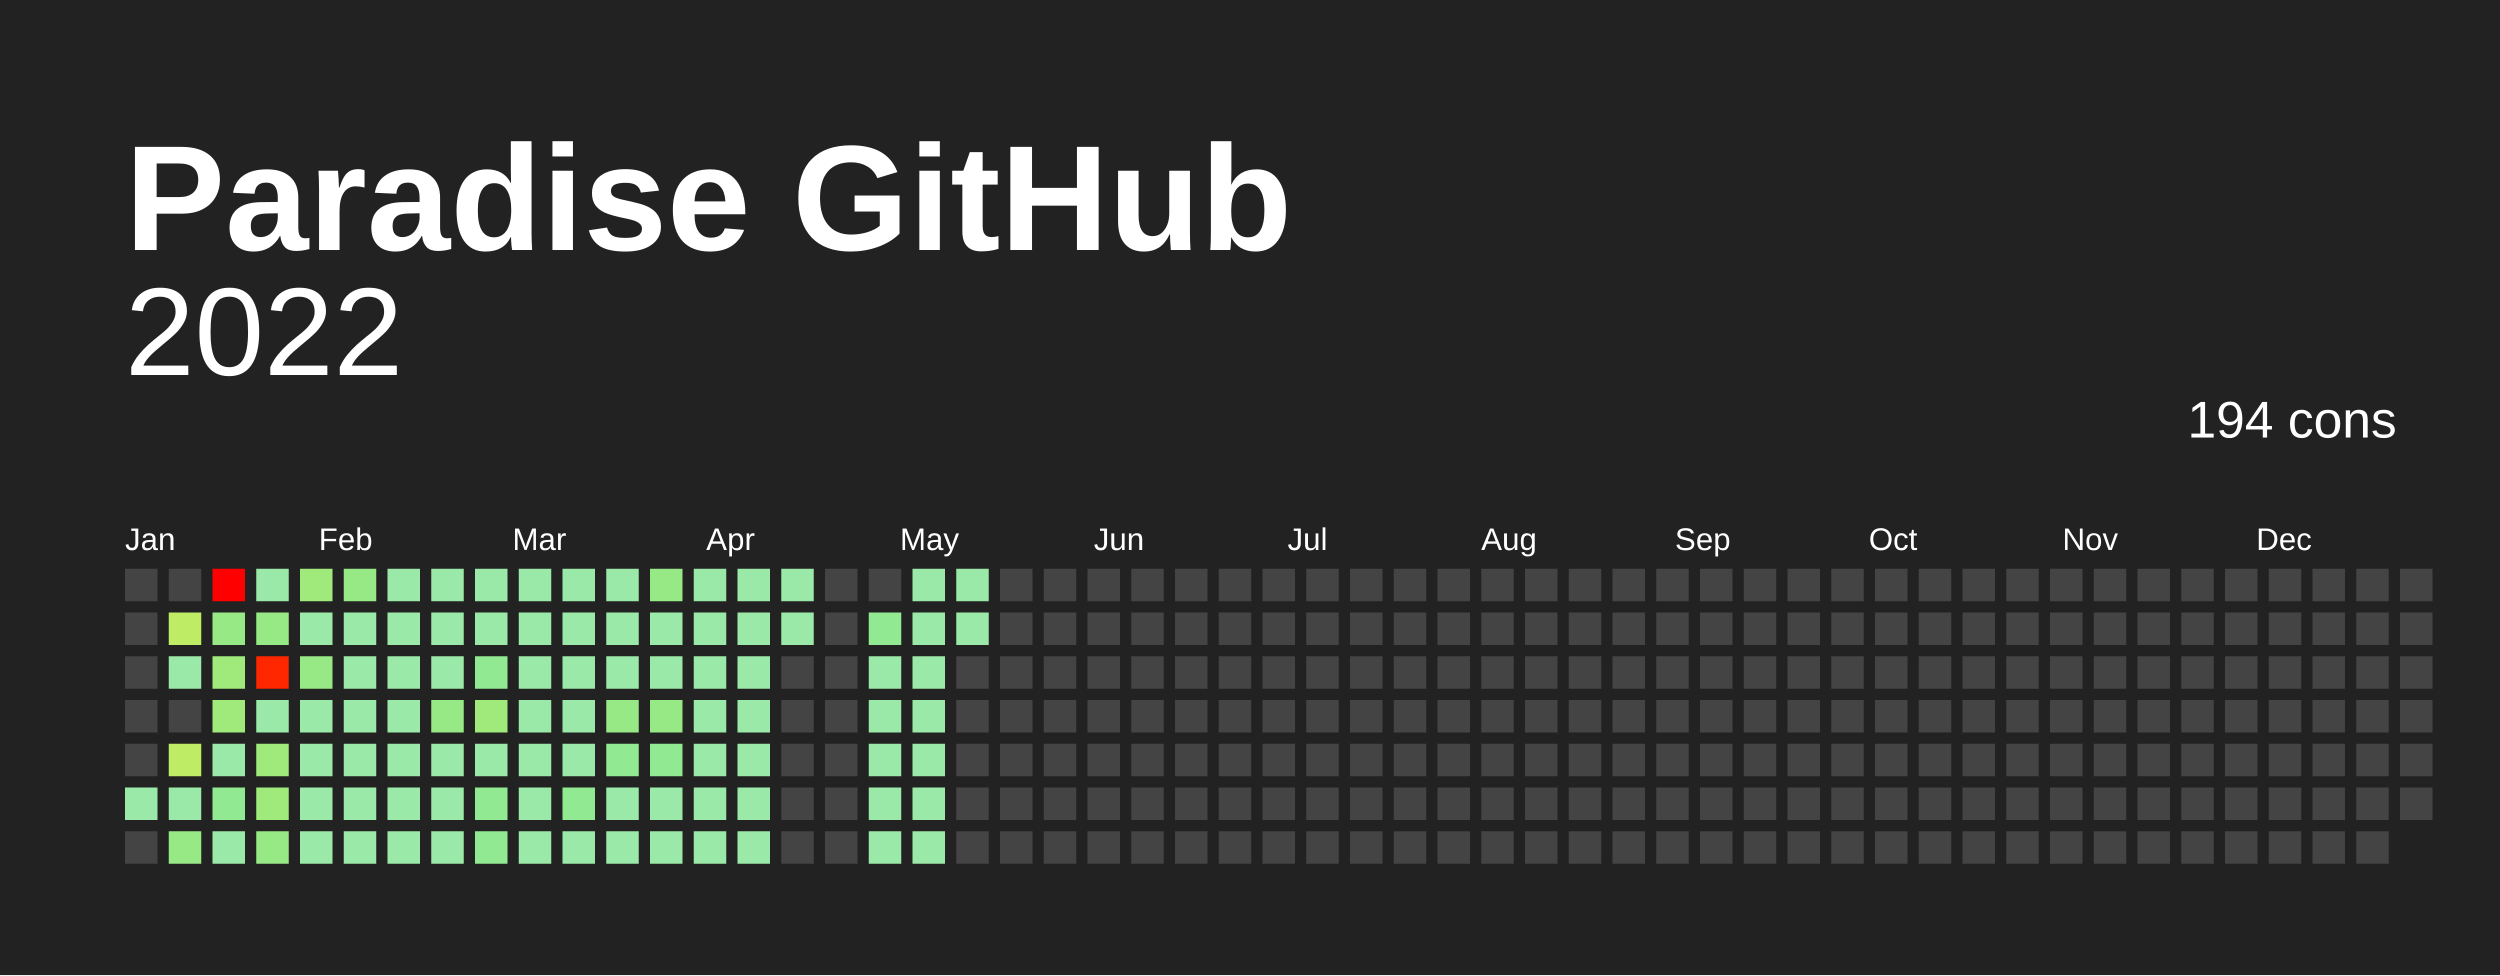
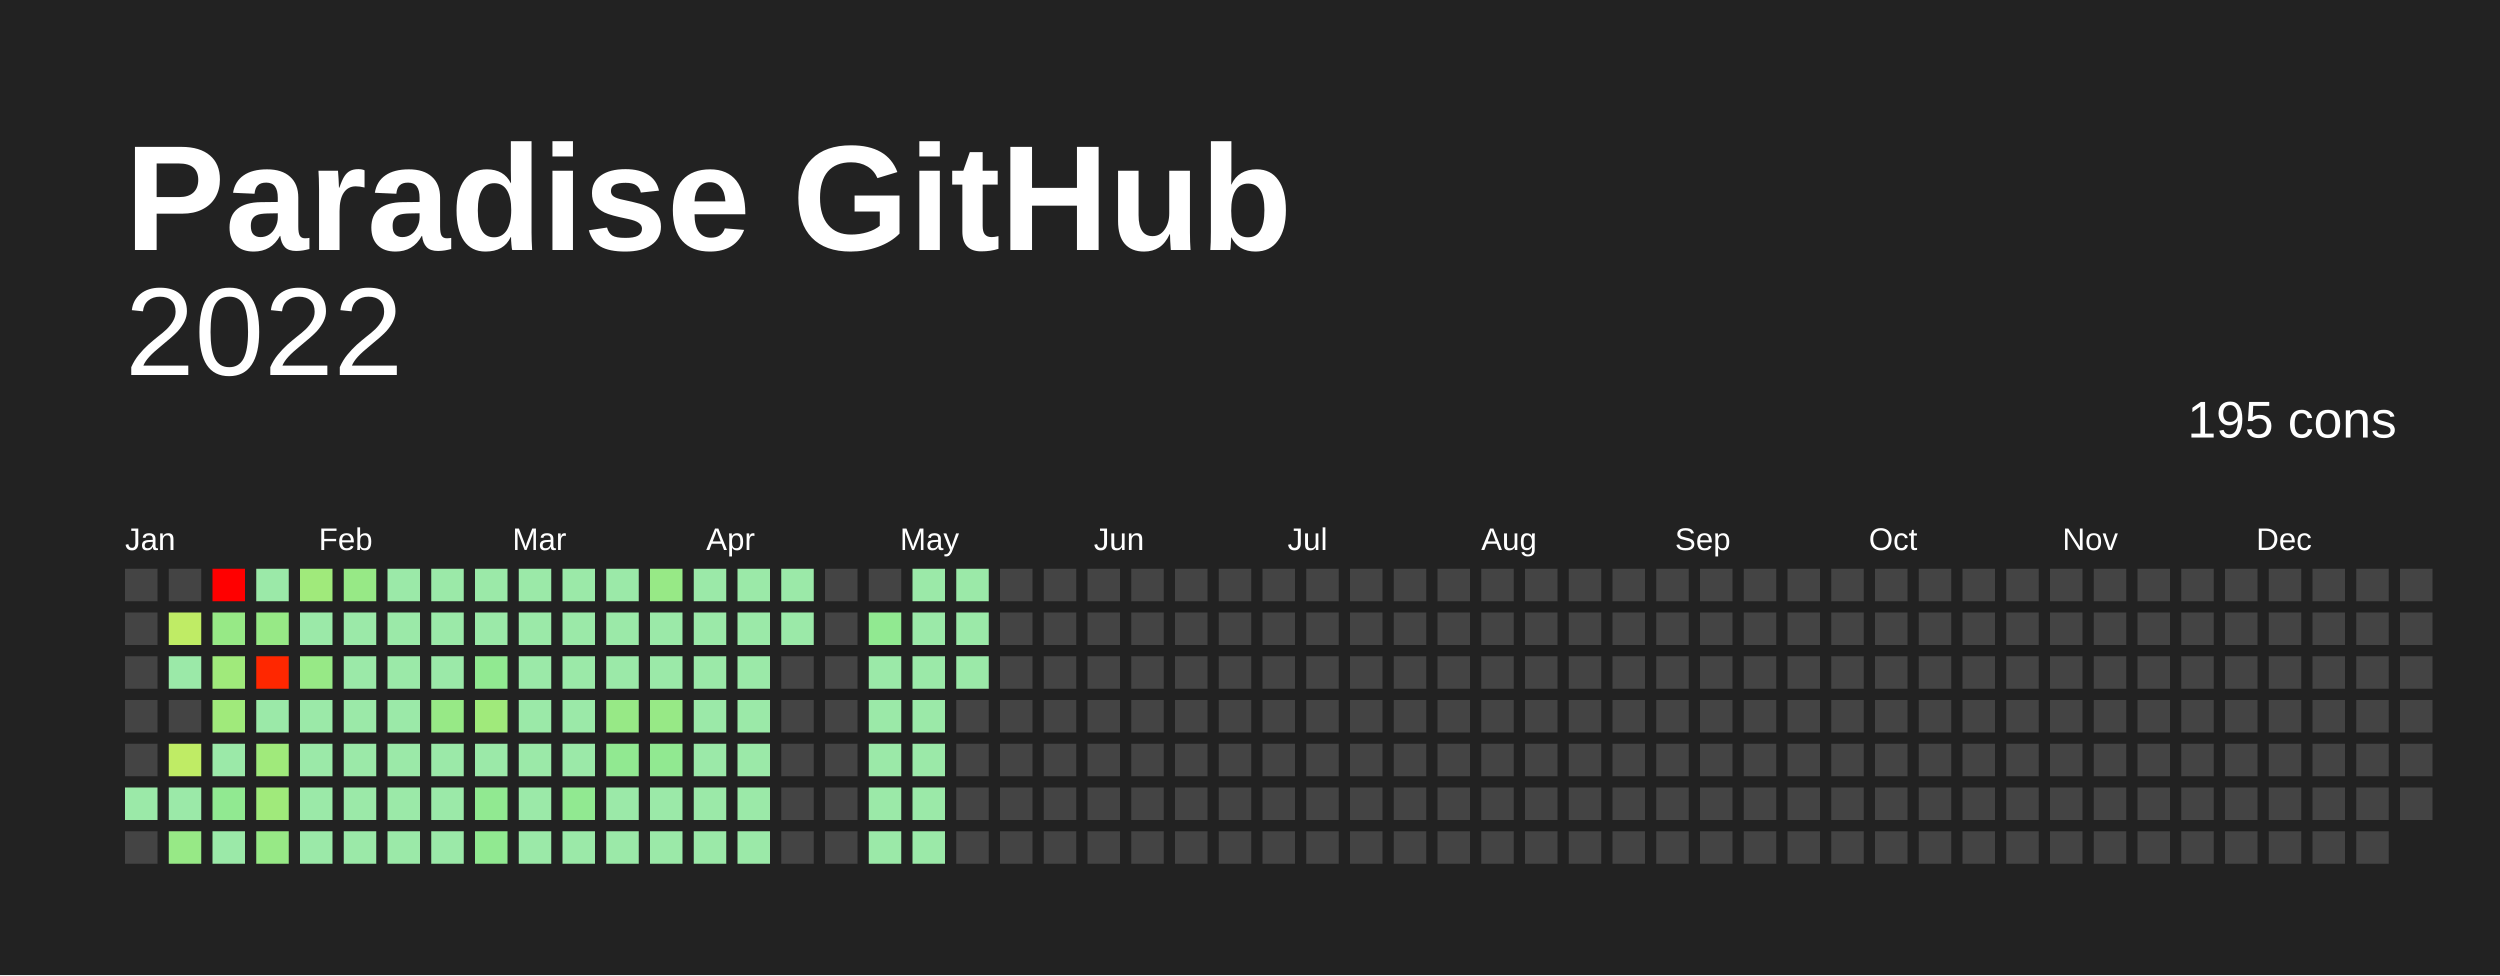
<svg xmlns="http://www.w3.org/2000/svg" baseProfile="full" height="78mm" version="1.1" viewBox="0,0,200,78" width="200mm">
  <defs />
  <rect fill="#222222" height="78" width="200" x="0" y="0" />
  <text fill="#FFFFFF" style="font-size:12px; font-family:Arial; font-weight:bold;" x="10" y="20">Paradise GitHub</text>
  <text alignment-baseline="hanging" fill="#FFFFFF" style="font-size:10.0px; font-family:Arial;" x="10" y="30">2022</text>
-   <text alignment-baseline="hanging" fill="#FFFFFF" style="font-size:4.125px; font-family:Arial;" x="175" y="35">194 cons</text>
+   <text alignment-baseline="hanging" fill="#FFFFFF" style="font-size:4.125px; font-family:Arial;" x="175" y="35">195 cons</text>
  <text fill="#FFFFFF" style="font-size:2.5px; font-family:Arial" x="10.0" y="44">Jan</text>
  <text fill="#FFFFFF" style="font-size:2.5px; font-family:Arial" x="25.5" y="44">Feb</text>
  <text fill="#FFFFFF" style="font-size:2.5px; font-family:Arial" x="41.0" y="44">Mar</text>
  <text fill="#FFFFFF" style="font-size:2.5px; font-family:Arial" x="56.5" y="44">Apr</text>
  <text fill="#FFFFFF" style="font-size:2.5px; font-family:Arial" x="72.0" y="44">May</text>
  <text fill="#FFFFFF" style="font-size:2.5px; font-family:Arial" x="87.5" y="44">Jun</text>
  <text fill="#FFFFFF" style="font-size:2.5px; font-family:Arial" x="103.0" y="44">Jul</text>
  <text fill="#FFFFFF" style="font-size:2.5px; font-family:Arial" x="118.5" y="44">Aug</text>
  <text fill="#FFFFFF" style="font-size:2.5px; font-family:Arial" x="134.0" y="44">Sep</text>
  <text fill="#FFFFFF" style="font-size:2.5px; font-family:Arial" x="149.5" y="44">Oct</text>
  <text fill="#FFFFFF" style="font-size:2.5px; font-family:Arial" x="165.0" y="44">Nov</text>
  <text fill="#FFFFFF" style="font-size:2.5px; font-family:Arial" x="180.5" y="44">Dec</text>
  <rect fill="#444444" height="2.6" width="2.6" x="10.0" y="45.5" />
  <rect fill="#444444" height="2.6" width="2.6" x="10.0" y="49.0" />
  <rect fill="#444444" height="2.6" width="2.6" x="10.0" y="52.5" />
  <rect fill="#444444" height="2.6" width="2.6" x="10.0" y="56.0" />
  <rect fill="#444444" height="2.6" width="2.6" x="10.0" y="59.5" />
  <rect fill="#9be9a8" height="2.6" width="2.6" x="10.0" y="63.0" />
  <rect fill="#444444" height="2.6" width="2.6" x="10.0" y="66.5" />
  <rect fill="#444444" height="2.6" width="2.6" x="13.5" y="45.5" />
  <rect fill="#bfec65" height="2.6" width="2.6" x="13.5" y="49.0" />
  <rect fill="#9be9a8" height="2.6" width="2.6" x="13.5" y="52.5" />
  <rect fill="#444444" height="2.6" width="2.6" x="13.5" y="56.0" />
  <rect fill="#bfec65" height="2.6" width="2.6" x="13.5" y="59.5" />
  <rect fill="#9be9a8" height="2.6" width="2.6" x="13.5" y="63.0" />
  <rect fill="#97e986" height="2.6" width="2.6" x="13.5" y="66.5" />
  <rect fill="red" height="2.6" width="2.6" x="17.0" y="45.5" />
  <rect fill="#97e986" height="2.6" width="2.6" x="17.0" y="49.0" />
  <rect fill="#a0ea7b" height="2.6" width="2.6" x="17.0" y="52.5" />
  <rect fill="#a0ea7b" height="2.6" width="2.6" x="17.0" y="56.0" />
  <rect fill="#9be9a8" height="2.6" width="2.6" x="17.0" y="59.5" />
  <rect fill="#91e991" height="2.6" width="2.6" x="17.0" y="63.0" />
  <rect fill="#9be9a8" height="2.6" width="2.6" x="17.0" y="66.5" />
  <rect fill="#9be9a8" height="2.6" width="2.6" x="20.5" y="45.5" />
  <rect fill="#97e986" height="2.6" width="2.6" x="20.5" y="49.0" />
  <rect fill="#ff2700" height="2.6" width="2.6" x="20.5" y="52.5" />
  <rect fill="#9be9a8" height="2.6" width="2.6" x="20.5" y="56.0" />
  <rect fill="#a0ea7b" height="2.6" width="2.6" x="20.5" y="59.5" />
  <rect fill="#a0ea7b" height="2.6" width="2.6" x="20.5" y="63.0" />
  <rect fill="#97e986" height="2.6" width="2.6" x="20.5" y="66.5" />
  <rect fill="#a0ea7b" height="2.6" width="2.6" x="24.0" y="45.5" />
  <rect fill="#9be9a8" height="2.6" width="2.6" x="24.0" y="49.0" />
  <rect fill="#97e986" height="2.6" width="2.6" x="24.0" y="52.5" />
  <rect fill="#9be9a8" height="2.6" width="2.6" x="24.0" y="56.0" />
  <rect fill="#9be9a8" height="2.6" width="2.6" x="24.0" y="59.5" />
  <rect fill="#9be9a8" height="2.6" width="2.6" x="24.0" y="63.0" />
  <rect fill="#9be9a8" height="2.6" width="2.6" x="24.0" y="66.5" />
  <rect fill="#97e986" height="2.6" width="2.6" x="27.5" y="45.5" />
  <rect fill="#9be9a8" height="2.6" width="2.6" x="27.5" y="49.0" />
  <rect fill="#9be9a8" height="2.6" width="2.6" x="27.5" y="52.5" />
  <rect fill="#9be9a8" height="2.6" width="2.6" x="27.5" y="56.0" />
  <rect fill="#9be9a8" height="2.6" width="2.6" x="27.5" y="59.5" />
  <rect fill="#9be9a8" height="2.6" width="2.6" x="27.5" y="63.0" />
  <rect fill="#9be9a8" height="2.6" width="2.6" x="27.5" y="66.5" />
  <rect fill="#9be9a8" height="2.6" width="2.6" x="31.0" y="45.5" />
  <rect fill="#9be9a8" height="2.6" width="2.6" x="31.0" y="49.0" />
  <rect fill="#9be9a8" height="2.6" width="2.6" x="31.0" y="52.5" />
  <rect fill="#9be9a8" height="2.6" width="2.6" x="31.0" y="56.0" />
  <rect fill="#9be9a8" height="2.6" width="2.6" x="31.0" y="59.5" />
  <rect fill="#9be9a8" height="2.6" width="2.6" x="31.0" y="63.0" />
  <rect fill="#9be9a8" height="2.6" width="2.6" x="31.0" y="66.5" />
  <rect fill="#9be9a8" height="2.6" width="2.6" x="34.5" y="45.5" />
  <rect fill="#9be9a8" height="2.6" width="2.6" x="34.5" y="49.0" />
  <rect fill="#9be9a8" height="2.6" width="2.6" x="34.5" y="52.5" />
  <rect fill="#97e986" height="2.6" width="2.6" x="34.5" y="56.0" />
  <rect fill="#9be9a8" height="2.6" width="2.6" x="34.5" y="59.5" />
  <rect fill="#9be9a8" height="2.6" width="2.6" x="34.5" y="63.0" />
  <rect fill="#9be9a8" height="2.6" width="2.6" x="34.5" y="66.5" />
  <rect fill="#9be9a8" height="2.6" width="2.6" x="38.0" y="45.5" />
  <rect fill="#9be9a8" height="2.6" width="2.6" x="38.0" y="49.0" />
  <rect fill="#91e991" height="2.6" width="2.6" x="38.0" y="52.5" />
  <rect fill="#a0ea7b" height="2.6" width="2.6" x="38.0" y="56.0" />
  <rect fill="#9be9a8" height="2.6" width="2.6" x="38.0" y="59.5" />
  <rect fill="#91e991" height="2.6" width="2.6" x="38.0" y="63.0" />
  <rect fill="#91e991" height="2.6" width="2.6" x="38.0" y="66.5" />
  <rect fill="#9be9a8" height="2.6" width="2.6" x="41.5" y="45.5" />
  <rect fill="#9be9a8" height="2.6" width="2.6" x="41.5" y="49.0" />
  <rect fill="#9be9a8" height="2.6" width="2.6" x="41.5" y="52.5" />
  <rect fill="#9be9a8" height="2.6" width="2.6" x="41.5" y="56.0" />
  <rect fill="#9be9a8" height="2.6" width="2.6" x="41.5" y="59.5" />
  <rect fill="#9be9a8" height="2.6" width="2.6" x="41.5" y="63.0" />
  <rect fill="#9be9a8" height="2.6" width="2.6" x="41.5" y="66.5" />
  <rect fill="#9be9a8" height="2.6" width="2.6" x="45.0" y="45.5" />
  <rect fill="#9be9a8" height="2.6" width="2.6" x="45.0" y="49.0" />
  <rect fill="#9be9a8" height="2.6" width="2.6" x="45.0" y="52.5" />
  <rect fill="#9be9a8" height="2.6" width="2.6" x="45.0" y="56.0" />
  <rect fill="#9be9a8" height="2.6" width="2.6" x="45.0" y="59.5" />
  <rect fill="#91e991" height="2.6" width="2.6" x="45.0" y="63.0" />
  <rect fill="#9be9a8" height="2.6" width="2.6" x="45.0" y="66.5" />
  <rect fill="#9be9a8" height="2.6" width="2.6" x="48.5" y="45.5" />
  <rect fill="#9be9a8" height="2.6" width="2.6" x="48.5" y="49.0" />
  <rect fill="#9be9a8" height="2.6" width="2.6" x="48.5" y="52.5" />
  <rect fill="#97e986" height="2.6" width="2.6" x="48.5" y="56.0" />
  <rect fill="#91e991" height="2.6" width="2.6" x="48.5" y="59.5" />
  <rect fill="#9be9a8" height="2.6" width="2.6" x="48.5" y="63.0" />
  <rect fill="#9be9a8" height="2.6" width="2.6" x="48.5" y="66.5" />
  <rect fill="#97e986" height="2.6" width="2.6" x="52.0" y="45.5" />
  <rect fill="#9be9a8" height="2.6" width="2.6" x="52.0" y="49.0" />
  <rect fill="#9be9a8" height="2.6" width="2.6" x="52.0" y="52.5" />
  <rect fill="#97e986" height="2.6" width="2.6" x="52.0" y="56.0" />
  <rect fill="#91e991" height="2.6" width="2.6" x="52.0" y="59.5" />
  <rect fill="#9be9a8" height="2.6" width="2.6" x="52.0" y="63.0" />
  <rect fill="#9be9a8" height="2.6" width="2.6" x="52.0" y="66.5" />
  <rect fill="#9be9a8" height="2.6" width="2.6" x="55.5" y="45.5" />
  <rect fill="#9be9a8" height="2.6" width="2.6" x="55.5" y="49.0" />
  <rect fill="#9be9a8" height="2.6" width="2.6" x="55.5" y="52.5" />
  <rect fill="#9be9a8" height="2.6" width="2.6" x="55.5" y="56.0" />
  <rect fill="#9be9a8" height="2.6" width="2.6" x="55.5" y="59.5" />
  <rect fill="#9be9a8" height="2.6" width="2.6" x="55.5" y="63.0" />
  <rect fill="#9be9a8" height="2.6" width="2.6" x="55.5" y="66.5" />
  <rect fill="#9be9a8" height="2.6" width="2.6" x="59.0" y="45.5" />
  <rect fill="#9be9a8" height="2.6" width="2.6" x="59.0" y="49.0" />
  <rect fill="#9be9a8" height="2.6" width="2.6" x="59.0" y="52.5" />
  <rect fill="#9be9a8" height="2.6" width="2.6" x="59.0" y="56.0" />
  <rect fill="#9be9a8" height="2.6" width="2.6" x="59.0" y="59.5" />
  <rect fill="#9be9a8" height="2.6" width="2.6" x="59.0" y="63.0" />
  <rect fill="#9be9a8" height="2.6" width="2.6" x="59.0" y="66.5" />
  <rect fill="#9be9a8" height="2.6" width="2.6" x="62.5" y="45.5" />
  <rect fill="#9be9a8" height="2.6" width="2.6" x="62.5" y="49.0" />
  <rect fill="#444444" height="2.6" width="2.6" x="62.5" y="52.5" />
  <rect fill="#444444" height="2.6" width="2.6" x="62.5" y="56.0" />
  <rect fill="#444444" height="2.6" width="2.6" x="62.5" y="59.5" />
  <rect fill="#444444" height="2.6" width="2.6" x="62.5" y="63.0" />
  <rect fill="#444444" height="2.6" width="2.6" x="62.5" y="66.5" />
  <rect fill="#444444" height="2.6" width="2.6" x="66.0" y="45.5" />
  <rect fill="#444444" height="2.6" width="2.6" x="66.0" y="49.0" />
  <rect fill="#444444" height="2.6" width="2.6" x="66.0" y="52.5" />
  <rect fill="#444444" height="2.6" width="2.6" x="66.0" y="56.0" />
  <rect fill="#444444" height="2.6" width="2.6" x="66.0" y="59.5" />
  <rect fill="#444444" height="2.6" width="2.6" x="66.0" y="63.0" />
  <rect fill="#444444" height="2.6" width="2.6" x="66.0" y="66.5" />
  <rect fill="#444444" height="2.6" width="2.6" x="69.5" y="45.5" />
  <rect fill="#91e991" height="2.6" width="2.6" x="69.5" y="49.0" />
  <rect fill="#9be9a8" height="2.6" width="2.6" x="69.5" y="52.5" />
  <rect fill="#9be9a8" height="2.6" width="2.6" x="69.5" y="56.0" />
  <rect fill="#9be9a8" height="2.6" width="2.6" x="69.5" y="59.5" />
  <rect fill="#9be9a8" height="2.6" width="2.6" x="69.5" y="63.0" />
  <rect fill="#9be9a8" height="2.6" width="2.6" x="69.5" y="66.5" />
  <rect fill="#9be9a8" height="2.6" width="2.6" x="73.0" y="45.5" />
  <rect fill="#9be9a8" height="2.6" width="2.6" x="73.0" y="49.0" />
  <rect fill="#9be9a8" height="2.6" width="2.6" x="73.0" y="52.5" />
  <rect fill="#9be9a8" height="2.6" width="2.6" x="73.0" y="56.0" />
  <rect fill="#9be9a8" height="2.6" width="2.6" x="73.0" y="59.5" />
  <rect fill="#9be9a8" height="2.6" width="2.6" x="73.0" y="63.0" />
  <rect fill="#9be9a8" height="2.6" width="2.6" x="73.0" y="66.5" />
  <rect fill="#9be9a8" height="2.6" width="2.6" x="76.5" y="45.5" />
  <rect fill="#9be9a8" height="2.6" width="2.6" x="76.5" y="49.0" />
-   <rect fill="#444444" height="2.6" width="2.6" x="76.5" y="52.5" />
+   <rect fill="#9be9a8" height="2.6" width="2.6" x="76.5" y="52.5" />
  <rect fill="#444444" height="2.6" width="2.6" x="76.5" y="56.0" />
  <rect fill="#444444" height="2.6" width="2.6" x="76.5" y="59.5" />
  <rect fill="#444444" height="2.6" width="2.6" x="76.5" y="63.0" />
  <rect fill="#444444" height="2.6" width="2.6" x="76.5" y="66.5" />
  <rect fill="#444444" height="2.6" width="2.6" x="80.0" y="45.5" />
  <rect fill="#444444" height="2.6" width="2.6" x="80.0" y="49.0" />
  <rect fill="#444444" height="2.6" width="2.6" x="80.0" y="52.5" />
  <rect fill="#444444" height="2.6" width="2.6" x="80.0" y="56.0" />
  <rect fill="#444444" height="2.6" width="2.6" x="80.0" y="59.5" />
  <rect fill="#444444" height="2.6" width="2.6" x="80.0" y="63.0" />
  <rect fill="#444444" height="2.6" width="2.6" x="80.0" y="66.5" />
  <rect fill="#444444" height="2.6" width="2.6" x="83.5" y="45.5" />
  <rect fill="#444444" height="2.6" width="2.6" x="83.5" y="49.0" />
  <rect fill="#444444" height="2.6" width="2.6" x="83.5" y="52.5" />
  <rect fill="#444444" height="2.6" width="2.6" x="83.5" y="56.0" />
  <rect fill="#444444" height="2.6" width="2.6" x="83.5" y="59.5" />
  <rect fill="#444444" height="2.6" width="2.6" x="83.5" y="63.0" />
  <rect fill="#444444" height="2.6" width="2.6" x="83.5" y="66.5" />
  <rect fill="#444444" height="2.6" width="2.6" x="87.0" y="45.5" />
  <rect fill="#444444" height="2.6" width="2.6" x="87.0" y="49.0" />
  <rect fill="#444444" height="2.6" width="2.6" x="87.0" y="52.5" />
  <rect fill="#444444" height="2.6" width="2.6" x="87.0" y="56.0" />
  <rect fill="#444444" height="2.6" width="2.6" x="87.0" y="59.5" />
  <rect fill="#444444" height="2.6" width="2.6" x="87.0" y="63.0" />
  <rect fill="#444444" height="2.6" width="2.6" x="87.0" y="66.5" />
  <rect fill="#444444" height="2.6" width="2.6" x="90.5" y="45.5" />
  <rect fill="#444444" height="2.6" width="2.6" x="90.5" y="49.0" />
  <rect fill="#444444" height="2.6" width="2.6" x="90.5" y="52.5" />
  <rect fill="#444444" height="2.6" width="2.6" x="90.5" y="56.0" />
  <rect fill="#444444" height="2.6" width="2.6" x="90.5" y="59.5" />
  <rect fill="#444444" height="2.6" width="2.6" x="90.5" y="63.0" />
  <rect fill="#444444" height="2.6" width="2.6" x="90.5" y="66.5" />
  <rect fill="#444444" height="2.6" width="2.6" x="94.0" y="45.5" />
  <rect fill="#444444" height="2.6" width="2.6" x="94.0" y="49.0" />
  <rect fill="#444444" height="2.6" width="2.6" x="94.0" y="52.5" />
  <rect fill="#444444" height="2.6" width="2.6" x="94.0" y="56.0" />
  <rect fill="#444444" height="2.6" width="2.6" x="94.0" y="59.5" />
  <rect fill="#444444" height="2.6" width="2.6" x="94.0" y="63.0" />
  <rect fill="#444444" height="2.6" width="2.6" x="94.0" y="66.5" />
  <rect fill="#444444" height="2.6" width="2.6" x="97.5" y="45.5" />
  <rect fill="#444444" height="2.6" width="2.6" x="97.5" y="49.0" />
  <rect fill="#444444" height="2.6" width="2.6" x="97.5" y="52.5" />
  <rect fill="#444444" height="2.6" width="2.6" x="97.5" y="56.0" />
  <rect fill="#444444" height="2.6" width="2.6" x="97.5" y="59.5" />
  <rect fill="#444444" height="2.6" width="2.6" x="97.5" y="63.0" />
  <rect fill="#444444" height="2.6" width="2.6" x="97.5" y="66.5" />
  <rect fill="#444444" height="2.6" width="2.6" x="101.0" y="45.5" />
  <rect fill="#444444" height="2.6" width="2.6" x="101.0" y="49.0" />
  <rect fill="#444444" height="2.6" width="2.6" x="101.0" y="52.5" />
  <rect fill="#444444" height="2.6" width="2.6" x="101.0" y="56.0" />
  <rect fill="#444444" height="2.6" width="2.6" x="101.0" y="59.5" />
  <rect fill="#444444" height="2.6" width="2.6" x="101.0" y="63.0" />
  <rect fill="#444444" height="2.6" width="2.6" x="101.0" y="66.5" />
  <rect fill="#444444" height="2.6" width="2.6" x="104.5" y="45.5" />
  <rect fill="#444444" height="2.6" width="2.6" x="104.5" y="49.0" />
  <rect fill="#444444" height="2.6" width="2.6" x="104.5" y="52.5" />
  <rect fill="#444444" height="2.6" width="2.6" x="104.5" y="56.0" />
  <rect fill="#444444" height="2.6" width="2.6" x="104.5" y="59.5" />
  <rect fill="#444444" height="2.6" width="2.6" x="104.5" y="63.0" />
  <rect fill="#444444" height="2.6" width="2.6" x="104.5" y="66.5" />
  <rect fill="#444444" height="2.6" width="2.6" x="108.0" y="45.5" />
  <rect fill="#444444" height="2.6" width="2.6" x="108.0" y="49.0" />
  <rect fill="#444444" height="2.6" width="2.6" x="108.0" y="52.5" />
  <rect fill="#444444" height="2.6" width="2.6" x="108.0" y="56.0" />
  <rect fill="#444444" height="2.6" width="2.6" x="108.0" y="59.5" />
  <rect fill="#444444" height="2.6" width="2.6" x="108.0" y="63.0" />
  <rect fill="#444444" height="2.6" width="2.6" x="108.0" y="66.5" />
  <rect fill="#444444" height="2.6" width="2.6" x="111.5" y="45.5" />
  <rect fill="#444444" height="2.6" width="2.6" x="111.5" y="49.0" />
  <rect fill="#444444" height="2.6" width="2.6" x="111.5" y="52.5" />
  <rect fill="#444444" height="2.6" width="2.6" x="111.5" y="56.0" />
  <rect fill="#444444" height="2.6" width="2.6" x="111.5" y="59.5" />
  <rect fill="#444444" height="2.6" width="2.6" x="111.5" y="63.0" />
  <rect fill="#444444" height="2.6" width="2.6" x="111.5" y="66.5" />
  <rect fill="#444444" height="2.6" width="2.6" x="115.0" y="45.5" />
  <rect fill="#444444" height="2.6" width="2.6" x="115.0" y="49.0" />
  <rect fill="#444444" height="2.6" width="2.6" x="115.0" y="52.5" />
  <rect fill="#444444" height="2.6" width="2.6" x="115.0" y="56.0" />
  <rect fill="#444444" height="2.6" width="2.6" x="115.0" y="59.5" />
  <rect fill="#444444" height="2.6" width="2.6" x="115.0" y="63.0" />
  <rect fill="#444444" height="2.6" width="2.6" x="115.0" y="66.5" />
  <rect fill="#444444" height="2.6" width="2.6" x="118.5" y="45.5" />
  <rect fill="#444444" height="2.6" width="2.6" x="118.5" y="49.0" />
  <rect fill="#444444" height="2.6" width="2.6" x="118.5" y="52.5" />
  <rect fill="#444444" height="2.6" width="2.6" x="118.5" y="56.0" />
  <rect fill="#444444" height="2.6" width="2.6" x="118.5" y="59.5" />
  <rect fill="#444444" height="2.6" width="2.6" x="118.5" y="63.0" />
  <rect fill="#444444" height="2.6" width="2.6" x="118.5" y="66.5" />
  <rect fill="#444444" height="2.6" width="2.6" x="122.0" y="45.5" />
  <rect fill="#444444" height="2.6" width="2.6" x="122.0" y="49.0" />
  <rect fill="#444444" height="2.6" width="2.6" x="122.0" y="52.5" />
  <rect fill="#444444" height="2.6" width="2.6" x="122.0" y="56.0" />
  <rect fill="#444444" height="2.6" width="2.6" x="122.0" y="59.5" />
  <rect fill="#444444" height="2.6" width="2.6" x="122.0" y="63.0" />
  <rect fill="#444444" height="2.6" width="2.6" x="122.0" y="66.5" />
  <rect fill="#444444" height="2.6" width="2.6" x="125.5" y="45.5" />
  <rect fill="#444444" height="2.6" width="2.6" x="125.5" y="49.0" />
  <rect fill="#444444" height="2.6" width="2.6" x="125.5" y="52.5" />
  <rect fill="#444444" height="2.6" width="2.6" x="125.5" y="56.0" />
  <rect fill="#444444" height="2.6" width="2.6" x="125.5" y="59.5" />
  <rect fill="#444444" height="2.6" width="2.6" x="125.5" y="63.0" />
  <rect fill="#444444" height="2.6" width="2.6" x="125.5" y="66.5" />
  <rect fill="#444444" height="2.6" width="2.6" x="129.0" y="45.5" />
  <rect fill="#444444" height="2.6" width="2.6" x="129.0" y="49.0" />
  <rect fill="#444444" height="2.6" width="2.6" x="129.0" y="52.5" />
  <rect fill="#444444" height="2.6" width="2.6" x="129.0" y="56.0" />
  <rect fill="#444444" height="2.6" width="2.6" x="129.0" y="59.5" />
  <rect fill="#444444" height="2.6" width="2.6" x="129.0" y="63.0" />
  <rect fill="#444444" height="2.6" width="2.6" x="129.0" y="66.5" />
  <rect fill="#444444" height="2.6" width="2.6" x="132.5" y="45.5" />
  <rect fill="#444444" height="2.6" width="2.6" x="132.5" y="49.0" />
  <rect fill="#444444" height="2.6" width="2.6" x="132.5" y="52.5" />
  <rect fill="#444444" height="2.6" width="2.6" x="132.5" y="56.0" />
  <rect fill="#444444" height="2.6" width="2.6" x="132.5" y="59.5" />
  <rect fill="#444444" height="2.6" width="2.6" x="132.5" y="63.0" />
  <rect fill="#444444" height="2.6" width="2.6" x="132.5" y="66.5" />
  <rect fill="#444444" height="2.6" width="2.6" x="136.0" y="45.5" />
  <rect fill="#444444" height="2.6" width="2.6" x="136.0" y="49.0" />
  <rect fill="#444444" height="2.6" width="2.6" x="136.0" y="52.5" />
  <rect fill="#444444" height="2.6" width="2.6" x="136.0" y="56.0" />
  <rect fill="#444444" height="2.6" width="2.6" x="136.0" y="59.5" />
  <rect fill="#444444" height="2.6" width="2.6" x="136.0" y="63.0" />
  <rect fill="#444444" height="2.6" width="2.6" x="136.0" y="66.5" />
  <rect fill="#444444" height="2.6" width="2.6" x="139.5" y="45.5" />
  <rect fill="#444444" height="2.6" width="2.6" x="139.5" y="49.0" />
  <rect fill="#444444" height="2.6" width="2.6" x="139.5" y="52.5" />
  <rect fill="#444444" height="2.6" width="2.6" x="139.5" y="56.0" />
  <rect fill="#444444" height="2.6" width="2.6" x="139.5" y="59.5" />
  <rect fill="#444444" height="2.6" width="2.6" x="139.5" y="63.0" />
  <rect fill="#444444" height="2.6" width="2.6" x="139.5" y="66.5" />
  <rect fill="#444444" height="2.6" width="2.6" x="143.0" y="45.5" />
  <rect fill="#444444" height="2.6" width="2.6" x="143.0" y="49.0" />
  <rect fill="#444444" height="2.6" width="2.6" x="143.0" y="52.5" />
  <rect fill="#444444" height="2.6" width="2.6" x="143.0" y="56.0" />
  <rect fill="#444444" height="2.6" width="2.6" x="143.0" y="59.5" />
  <rect fill="#444444" height="2.6" width="2.6" x="143.0" y="63.0" />
  <rect fill="#444444" height="2.6" width="2.6" x="143.0" y="66.5" />
  <rect fill="#444444" height="2.6" width="2.6" x="146.5" y="45.5" />
  <rect fill="#444444" height="2.6" width="2.6" x="146.5" y="49.0" />
  <rect fill="#444444" height="2.6" width="2.6" x="146.5" y="52.5" />
  <rect fill="#444444" height="2.6" width="2.6" x="146.5" y="56.0" />
  <rect fill="#444444" height="2.6" width="2.6" x="146.5" y="59.5" />
  <rect fill="#444444" height="2.6" width="2.6" x="146.5" y="63.0" />
  <rect fill="#444444" height="2.6" width="2.6" x="146.5" y="66.5" />
  <rect fill="#444444" height="2.6" width="2.6" x="150.0" y="45.5" />
  <rect fill="#444444" height="2.6" width="2.6" x="150.0" y="49.0" />
  <rect fill="#444444" height="2.6" width="2.6" x="150.0" y="52.5" />
  <rect fill="#444444" height="2.6" width="2.6" x="150.0" y="56.0" />
  <rect fill="#444444" height="2.6" width="2.6" x="150.0" y="59.5" />
  <rect fill="#444444" height="2.6" width="2.6" x="150.0" y="63.0" />
  <rect fill="#444444" height="2.6" width="2.6" x="150.0" y="66.5" />
  <rect fill="#444444" height="2.6" width="2.6" x="153.5" y="45.5" />
  <rect fill="#444444" height="2.6" width="2.6" x="153.5" y="49.0" />
  <rect fill="#444444" height="2.6" width="2.6" x="153.5" y="52.5" />
  <rect fill="#444444" height="2.6" width="2.6" x="153.5" y="56.0" />
  <rect fill="#444444" height="2.6" width="2.6" x="153.5" y="59.5" />
  <rect fill="#444444" height="2.6" width="2.6" x="153.5" y="63.0" />
  <rect fill="#444444" height="2.6" width="2.6" x="153.5" y="66.5" />
  <rect fill="#444444" height="2.6" width="2.6" x="157.0" y="45.5" />
  <rect fill="#444444" height="2.6" width="2.6" x="157.0" y="49.0" />
  <rect fill="#444444" height="2.6" width="2.6" x="157.0" y="52.5" />
  <rect fill="#444444" height="2.6" width="2.6" x="157.0" y="56.0" />
  <rect fill="#444444" height="2.6" width="2.6" x="157.0" y="59.5" />
  <rect fill="#444444" height="2.6" width="2.6" x="157.0" y="63.0" />
  <rect fill="#444444" height="2.6" width="2.6" x="157.0" y="66.5" />
  <rect fill="#444444" height="2.6" width="2.6" x="160.5" y="45.5" />
  <rect fill="#444444" height="2.6" width="2.6" x="160.5" y="49.0" />
  <rect fill="#444444" height="2.6" width="2.6" x="160.5" y="52.5" />
  <rect fill="#444444" height="2.6" width="2.6" x="160.5" y="56.0" />
  <rect fill="#444444" height="2.6" width="2.6" x="160.5" y="59.5" />
  <rect fill="#444444" height="2.6" width="2.6" x="160.5" y="63.0" />
  <rect fill="#444444" height="2.6" width="2.6" x="160.5" y="66.5" />
  <rect fill="#444444" height="2.6" width="2.6" x="164.0" y="45.5" />
  <rect fill="#444444" height="2.6" width="2.6" x="164.0" y="49.0" />
  <rect fill="#444444" height="2.6" width="2.6" x="164.0" y="52.5" />
  <rect fill="#444444" height="2.6" width="2.6" x="164.0" y="56.0" />
  <rect fill="#444444" height="2.6" width="2.6" x="164.0" y="59.5" />
  <rect fill="#444444" height="2.6" width="2.6" x="164.0" y="63.0" />
  <rect fill="#444444" height="2.6" width="2.6" x="164.0" y="66.5" />
  <rect fill="#444444" height="2.6" width="2.6" x="167.5" y="45.5" />
  <rect fill="#444444" height="2.6" width="2.6" x="167.5" y="49.0" />
  <rect fill="#444444" height="2.6" width="2.6" x="167.5" y="52.5" />
  <rect fill="#444444" height="2.6" width="2.6" x="167.5" y="56.0" />
  <rect fill="#444444" height="2.6" width="2.6" x="167.5" y="59.5" />
  <rect fill="#444444" height="2.6" width="2.6" x="167.5" y="63.0" />
  <rect fill="#444444" height="2.6" width="2.6" x="167.5" y="66.5" />
  <rect fill="#444444" height="2.6" width="2.6" x="171.0" y="45.5" />
  <rect fill="#444444" height="2.6" width="2.6" x="171.0" y="49.0" />
  <rect fill="#444444" height="2.6" width="2.6" x="171.0" y="52.5" />
  <rect fill="#444444" height="2.6" width="2.6" x="171.0" y="56.0" />
  <rect fill="#444444" height="2.6" width="2.6" x="171.0" y="59.5" />
  <rect fill="#444444" height="2.6" width="2.6" x="171.0" y="63.0" />
  <rect fill="#444444" height="2.6" width="2.6" x="171.0" y="66.5" />
  <rect fill="#444444" height="2.6" width="2.6" x="174.5" y="45.5" />
  <rect fill="#444444" height="2.6" width="2.6" x="174.5" y="49.0" />
  <rect fill="#444444" height="2.6" width="2.6" x="174.5" y="52.5" />
  <rect fill="#444444" height="2.6" width="2.6" x="174.5" y="56.0" />
  <rect fill="#444444" height="2.6" width="2.6" x="174.5" y="59.5" />
  <rect fill="#444444" height="2.6" width="2.6" x="174.5" y="63.0" />
  <rect fill="#444444" height="2.6" width="2.6" x="174.5" y="66.5" />
  <rect fill="#444444" height="2.6" width="2.6" x="178.0" y="45.5" />
  <rect fill="#444444" height="2.6" width="2.6" x="178.0" y="49.0" />
  <rect fill="#444444" height="2.6" width="2.6" x="178.0" y="52.5" />
  <rect fill="#444444" height="2.6" width="2.6" x="178.0" y="56.0" />
  <rect fill="#444444" height="2.6" width="2.6" x="178.0" y="59.5" />
  <rect fill="#444444" height="2.6" width="2.6" x="178.0" y="63.0" />
  <rect fill="#444444" height="2.6" width="2.6" x="178.0" y="66.5" />
  <rect fill="#444444" height="2.6" width="2.6" x="181.5" y="45.5" />
  <rect fill="#444444" height="2.6" width="2.6" x="181.5" y="49.0" />
  <rect fill="#444444" height="2.6" width="2.6" x="181.5" y="52.5" />
  <rect fill="#444444" height="2.6" width="2.6" x="181.5" y="56.0" />
  <rect fill="#444444" height="2.6" width="2.6" x="181.5" y="59.5" />
  <rect fill="#444444" height="2.6" width="2.6" x="181.5" y="63.0" />
  <rect fill="#444444" height="2.6" width="2.6" x="181.5" y="66.5" />
  <rect fill="#444444" height="2.6" width="2.6" x="185.0" y="45.5" />
  <rect fill="#444444" height="2.6" width="2.6" x="185.0" y="49.0" />
  <rect fill="#444444" height="2.6" width="2.6" x="185.0" y="52.5" />
  <rect fill="#444444" height="2.6" width="2.6" x="185.0" y="56.0" />
  <rect fill="#444444" height="2.6" width="2.6" x="185.0" y="59.5" />
  <rect fill="#444444" height="2.6" width="2.6" x="185.0" y="63.0" />
  <rect fill="#444444" height="2.6" width="2.6" x="185.0" y="66.5" />
  <rect fill="#444444" height="2.6" width="2.6" x="188.5" y="45.5" />
  <rect fill="#444444" height="2.6" width="2.6" x="188.5" y="49.0" />
  <rect fill="#444444" height="2.6" width="2.6" x="188.5" y="52.5" />
  <rect fill="#444444" height="2.6" width="2.6" x="188.5" y="56.0" />
  <rect fill="#444444" height="2.6" width="2.6" x="188.5" y="59.5" />
  <rect fill="#444444" height="2.6" width="2.6" x="188.5" y="63.0" />
  <rect fill="#444444" height="2.6" width="2.6" x="188.5" y="66.5" />
  <rect fill="#444444" height="2.6" width="2.6" x="192.0" y="45.5" />
  <rect fill="#444444" height="2.6" width="2.6" x="192.0" y="49.0" />
  <rect fill="#444444" height="2.6" width="2.6" x="192.0" y="52.5" />
  <rect fill="#444444" height="2.6" width="2.6" x="192.0" y="56.0" />
  <rect fill="#444444" height="2.6" width="2.6" x="192.0" y="59.5" />
  <rect fill="#444444" height="2.6" width="2.6" x="192.0" y="63.0" />
</svg>
